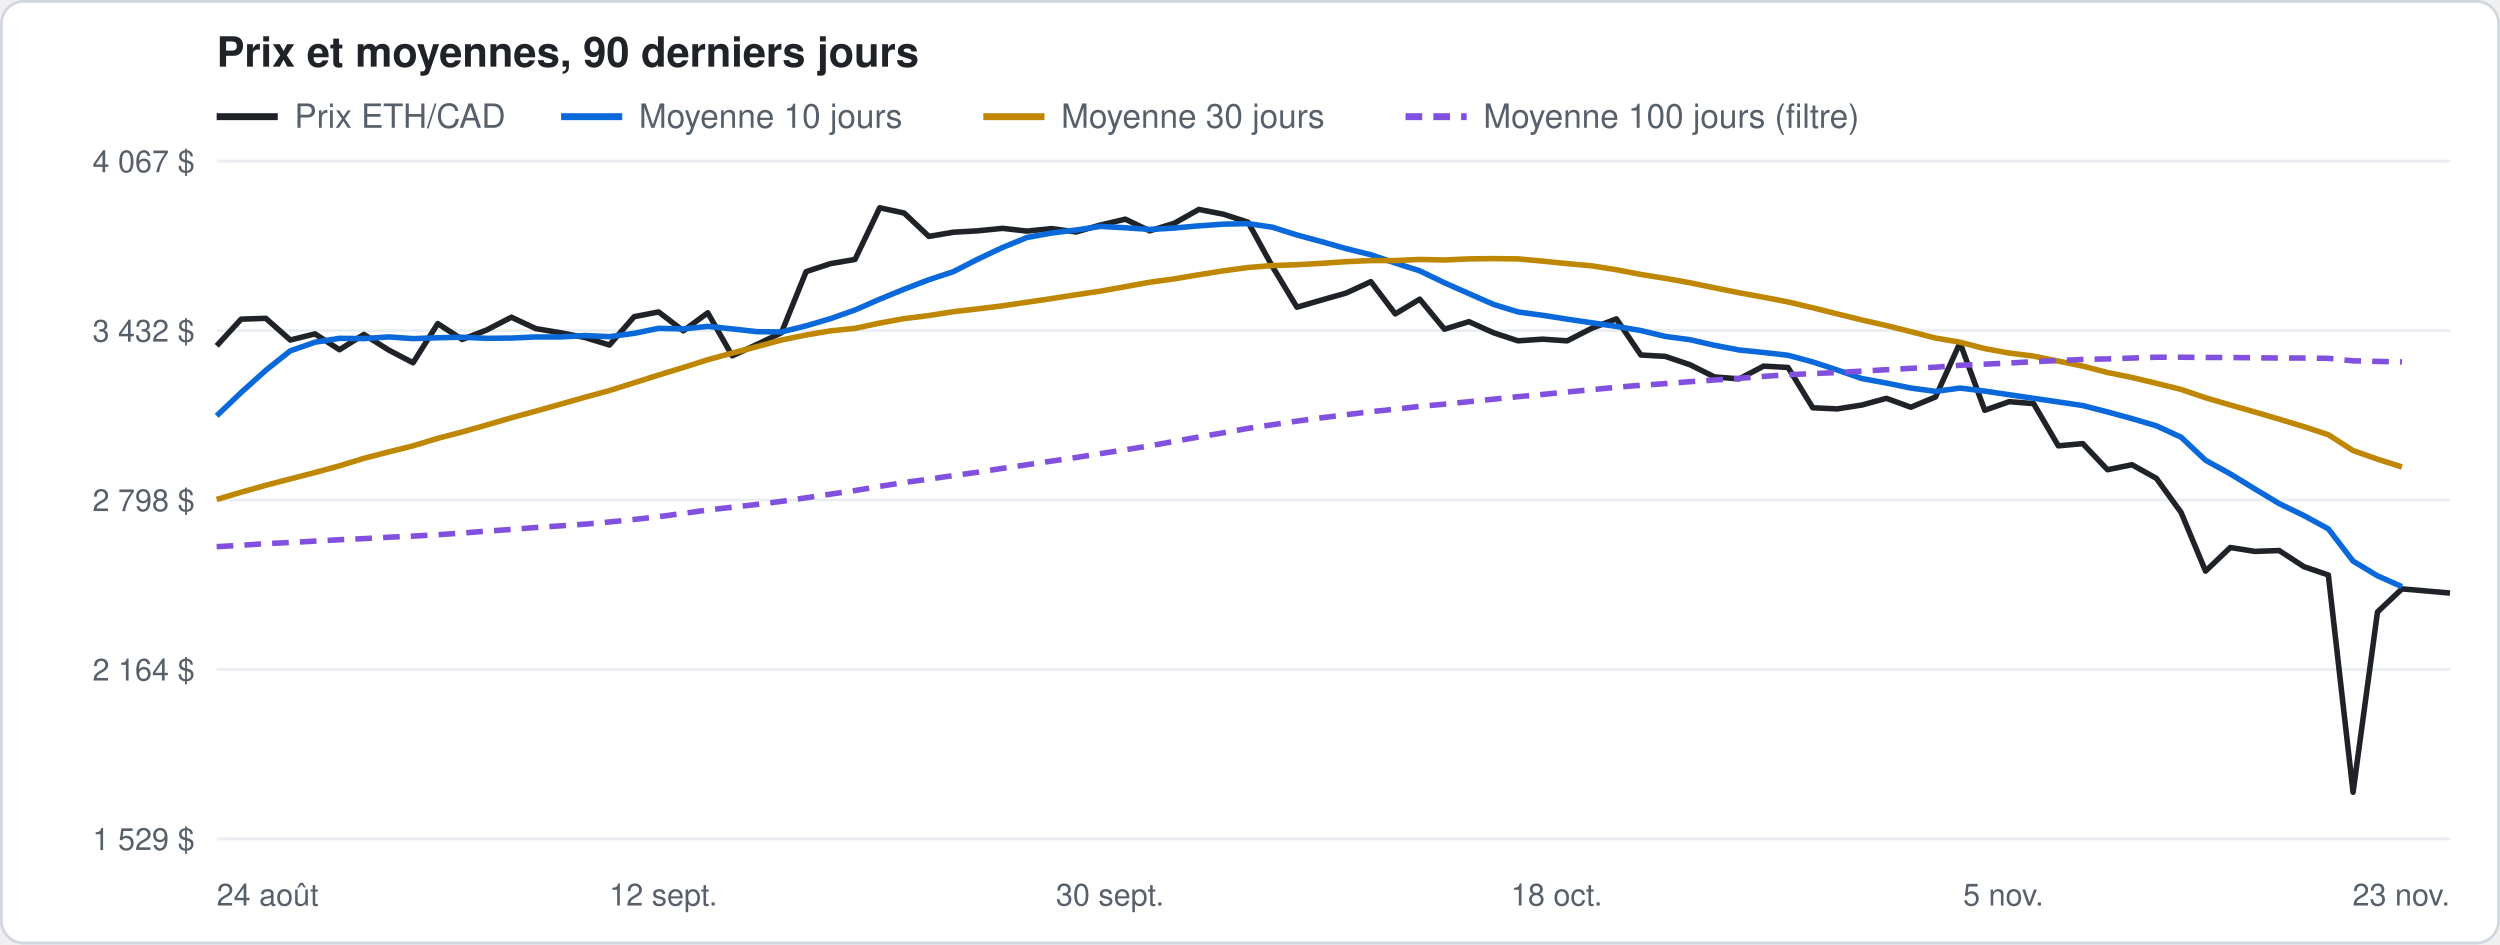
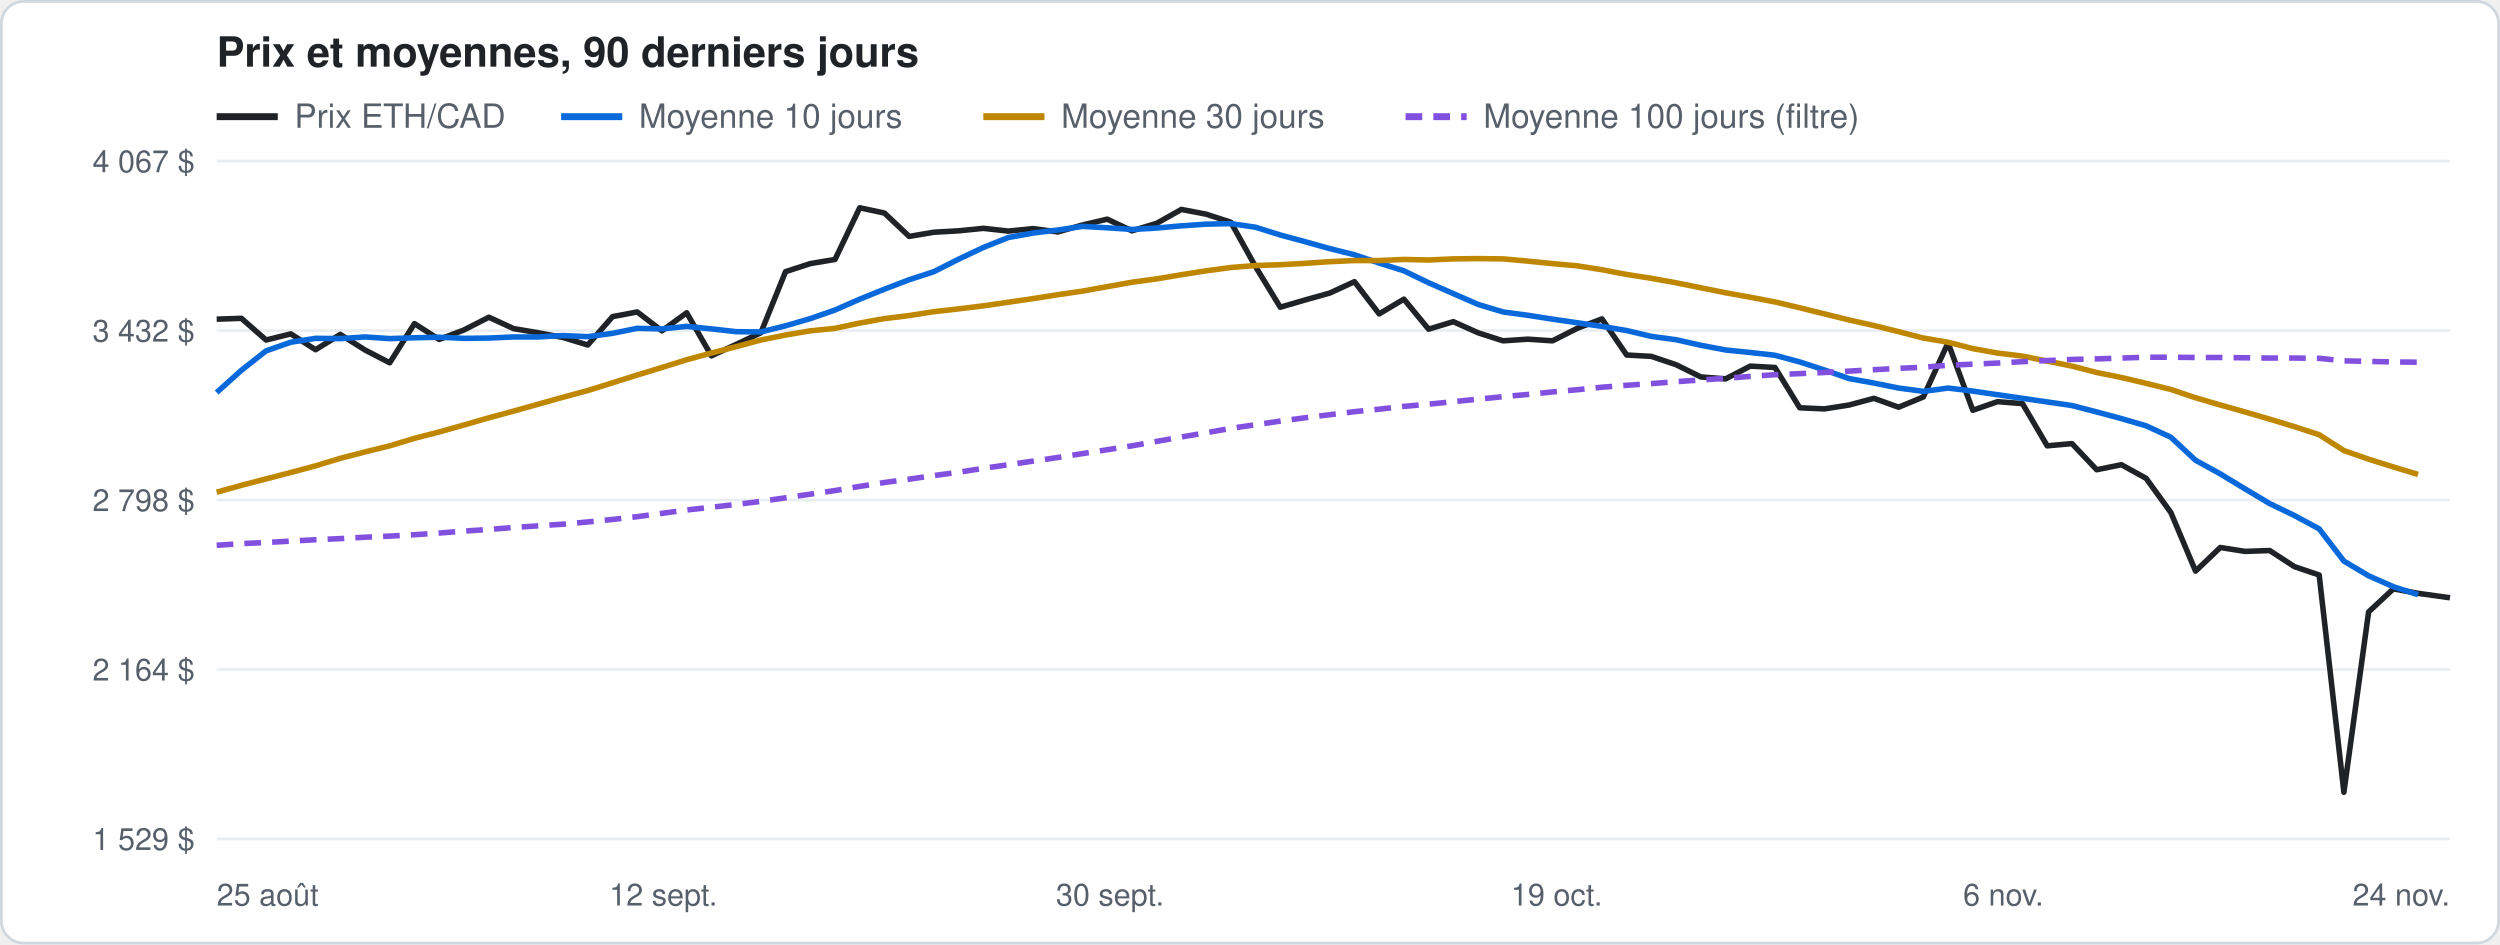
<svg xmlns="http://www.w3.org/2000/svg" width="900" height="340" viewBox="0 0 900 340" font-family="-apple-system, Segoe UI, Helvetica, Arial, sans-serif">
  <rect x="0.5" y="0.5" width="899" height="339" rx="8" fill="#ffffff" stroke="#d0d7de" />
  <text x="78" y="24" font-size="15" font-weight="600" fill="#1f2328">Prix et moyennes, 90 derniers jours</text>
  <line x1="78" y1="42" x2="100" y2="42" stroke="#1f2328" stroke-width="2.5" />
  <text x="106" y="46" font-size="12" fill="#57606a">Prix ETH/CAD</text>
  <line x1="202" y1="42" x2="224" y2="42" stroke="#0969da" stroke-width="2.5" />
  <text x="230" y="46" font-size="12" fill="#57606a">Moyenne 10 jours</text>
  <line x1="354" y1="42" x2="376" y2="42" stroke="#bf8700" stroke-width="2.5" />
  <text x="382" y="46" font-size="12" fill="#57606a">Moyenne 30 jours</text>
  <line x1="506" y1="42" x2="528" y2="42" stroke="#8250df" stroke-width="2.5" stroke-dasharray="6 4" />
  <text x="534" y="46" font-size="12" fill="#57606a">Moyenne 100 jours (filtre)</text>
  <line x1="78" y1="302.0" x2="882" y2="302.0" stroke="#eaeef2" />
  <text x="70" y="306.0" font-size="11" fill="#57606a" text-anchor="end">1 529 $</text>
  <line x1="78" y1="241.0" x2="882" y2="241.0" stroke="#eaeef2" />
  <text x="70" y="245.0" font-size="11" fill="#57606a" text-anchor="end">2 164 $</text>
  <line x1="78" y1="180.0" x2="882" y2="180.0" stroke="#eaeef2" />
  <text x="70" y="184.0" font-size="11" fill="#57606a" text-anchor="end">2 798 $</text>
  <line x1="78" y1="119.0" x2="882" y2="119.0" stroke="#eaeef2" />
  <text x="70" y="123.0" font-size="11" fill="#57606a" text-anchor="end">3 432 $</text>
  <line x1="78" y1="58.0" x2="882" y2="58.0" stroke="#eaeef2" />
  <text x="70" y="62.0" font-size="11" fill="#57606a" text-anchor="end">4 067 $</text>
-   <text x="78.0" y="326" font-size="11" fill="#57606a" text-anchor="start">24 août</text>
+   <text x="78.0" y="326" font-size="11" fill="#57606a" text-anchor="start">25 août</text>
  <text x="238.8" y="326" font-size="11" fill="#57606a" text-anchor="middle">12 sept.</text>
  <text x="399.6" y="326" font-size="11" fill="#57606a" text-anchor="middle">30 sept.</text>
-   <text x="560.4" y="326" font-size="11" fill="#57606a" text-anchor="middle">18 oct.</text>
-   <text x="721.2" y="326" font-size="11" fill="#57606a" text-anchor="middle">5 nov.</text>
-   <text x="882.0" y="326" font-size="11" fill="#57606a" text-anchor="end">23 nov.</text>
-   <polyline points="78.0,124.5 86.8,114.9 95.7,114.6 104.5,122.4 113.4,120.2 122.2,125.9 131.0,120.4 139.9,126.0 148.7,130.6 157.6,116.5 166.4,122.2 175.2,118.8 184.1,114.2 192.9,118.3 201.8,119.8 210.6,121.5 219.4,124.2 228.3,114.0 237.1,112.3 246.0,119.1 254.8,112.6 263.6,128.1 272.5,124.0 281.3,119.8 290.2,97.8 299.0,94.9 307.8,93.4 316.7,74.8 325.5,76.7 334.4,85.1 343.2,83.6 352.0,83.1 360.9,82.2 369.7,83.2 378.5,82.3 387.4,83.5 396.2,81.0 405.1,78.9 413.9,83.1 422.7,80.4 431.6,75.4 440.4,77.1 449.3,80.0 458.1,96.0 466.9,110.6 475.8,108.0 484.6,105.5 493.5,101.4 502.3,113.0 511.1,107.7 520.0,118.5 528.8,115.8 537.7,119.8 546.5,122.7 555.3,122.1 564.2,122.7 573.0,118.2 581.9,114.8 590.7,127.8 599.5,128.3 608.4,131.3 617.2,135.7 626.1,136.4 634.9,131.8 643.7,132.3 652.6,146.8 661.4,147.2 670.3,145.8 679.1,143.4 687.9,146.6 696.8,142.9 705.6,123.4 714.5,147.7 723.3,144.6 732.1,145.3 741.0,160.5 749.8,159.7 758.7,169.1 767.5,167.3 776.3,172.2 785.2,184.5 794.0,205.6 802.9,197.1 811.7,198.5 820.5,198.2 829.4,204.0 838.2,207.0 847.1,285.2 855.9,220.3 864.7,212.0 882.0,213.5" fill="none" stroke="#1f2328" stroke-width="2" stroke-linejoin="round" />
-   <polyline points="78.0,149.7 86.8,141.3 95.7,133.3 104.5,126.3 113.4,123.2 122.2,121.8 131.0,121.9 139.9,121.3 148.7,121.9 157.6,121.6 166.4,121.4 175.2,121.8 184.1,121.7 192.9,121.3 201.8,121.3 210.6,120.8 219.4,121.2 228.3,120.0 237.1,118.2 246.0,118.4 254.8,117.5 263.6,118.4 272.5,119.4 281.3,119.5 290.2,117.3 299.0,114.7 307.8,111.6 316.7,107.7 325.5,104.1 334.4,100.7 343.2,97.8 352.0,93.3 360.9,89.1 369.7,85.5 378.5,83.9 387.4,82.8 396.2,81.5 405.1,82.0 413.9,82.6 422.7,82.1 431.6,81.3 440.4,80.7 449.3,80.5 458.1,81.8 466.9,84.6 475.8,87.0 484.6,89.5 493.5,91.7 502.3,94.7 511.1,97.5 520.0,101.8 528.8,105.7 537.7,109.6 546.5,112.3 555.3,113.5 564.2,114.9 573.0,116.2 581.9,117.5 590.7,119.0 599.5,121.1 608.4,122.3 617.2,124.3 626.1,126.0 634.9,126.9 643.7,127.9 652.6,130.3 661.4,133.2 670.3,136.3 679.1,137.9 687.9,139.7 696.8,140.9 705.6,139.7 714.5,140.8 723.3,142.1 732.1,143.4 741.0,144.7 749.8,146.0 758.7,148.3 767.5,150.7 776.3,153.3 785.2,157.4 794.0,165.7 802.9,170.6 811.7,176.0 820.5,181.3 829.4,185.6 838.2,190.4 847.1,202.0 855.9,207.3 864.7,211.2" fill="none" stroke="#0969da" stroke-width="2" stroke-linejoin="round" />
-   <polyline points="78.0,179.8 86.8,177.2 95.7,174.7 104.5,172.4 113.4,170.1 122.2,167.7 131.0,165.0 139.9,162.7 148.7,160.5 157.6,157.8 166.4,155.5 175.2,153.0 184.1,150.4 192.9,148.0 201.8,145.5 210.6,143.0 219.4,140.6 228.3,137.8 237.1,135.0 246.0,132.3 254.8,129.5 263.6,127.1 272.5,124.8 281.3,122.4 290.2,120.6 299.0,119.1 307.8,118.2 316.7,116.3 325.5,114.7 334.4,113.6 343.2,112.2 352.0,111.2 360.9,110.1 369.7,108.8 378.5,107.5 387.4,106.1 396.2,104.8 405.1,103.2 413.9,101.6 422.7,100.4 431.6,98.9 440.4,97.5 449.3,96.3 458.1,95.6 466.9,95.3 475.8,94.8 484.6,94.2 493.5,93.8 502.3,93.8 511.1,93.4 520.0,93.6 528.8,93.2 537.7,93.1 546.5,93.2 555.3,94.0 564.2,94.9 573.0,95.7 581.9,97.1 590.7,98.8 599.5,100.2 608.4,101.8 617.2,103.6 626.1,105.4 634.9,107.0 643.7,108.7 652.6,110.8 661.4,113.0 670.3,115.2 679.1,117.2 687.9,119.4 696.8,121.7 705.6,123.2 714.5,125.5 723.3,127.1 732.1,128.2 741.0,130.0 749.8,131.8 758.7,134.1 767.5,135.9 776.3,138.0 785.2,140.2 794.0,143.2 802.9,145.8 811.7,148.3 820.5,150.9 829.4,153.6 838.2,156.5 847.1,162.2 855.9,165.3 864.7,168.1" fill="none" stroke="#bf8700" stroke-width="2" stroke-linejoin="round" />
-   <polyline points="78.0,196.8 86.8,196.3 95.7,195.7 104.5,195.3 113.4,194.8 122.2,194.3 131.0,193.9 139.9,193.4 148.7,193.0 157.6,192.5 166.4,191.9 175.2,191.2 184.1,190.6 192.9,189.9 201.8,189.3 210.6,188.7 219.4,187.9 228.3,187.0 237.1,186.0 246.0,184.8 254.8,183.6 263.6,182.6 272.5,181.6 281.3,180.5 290.2,179.2 299.0,177.9 307.8,176.6 316.7,175.1 325.5,173.7 334.4,172.5 343.2,171.2 352.0,170.0 360.9,168.6 369.7,167.3 378.5,166.0 387.4,164.7 396.2,163.3 405.1,161.9 413.9,160.5 422.7,158.9 431.6,157.3 440.4,155.8 449.3,154.2 458.1,152.9 466.9,151.6 475.8,150.4 484.6,149.3 493.5,148.2 502.3,147.3 511.1,146.3 520.0,145.5 528.8,144.6 537.7,143.7 546.5,142.8 555.3,142.0 564.2,141.1 573.0,140.3 581.9,139.4 590.7,138.7 599.5,138.1 608.4,137.4 617.2,136.8 626.1,136.2 634.9,135.5 643.7,134.9 652.6,134.5 661.4,134.1 670.3,133.6 679.1,133.1 687.9,132.6 696.8,132.2 705.6,131.5 714.5,131.1 723.3,130.7 732.1,130.2 741.0,129.8 749.8,129.4 758.7,129.2 767.5,128.9 776.3,128.6 785.2,128.6 794.0,128.7 802.9,128.7 811.7,128.8 820.5,128.9 829.4,128.9 838.2,129.0 847.1,129.9 855.9,130.1 864.7,130.3" fill="none" stroke="#8250df" stroke-width="2" stroke-linejoin="round" stroke-dasharray="6 4" />
+   <text x="560.4" y="326" font-size="11" fill="#57606a" text-anchor="middle">19 oct.</text>
+   <text x="721.2" y="326" font-size="11" fill="#57606a" text-anchor="middle">6 nov.</text>
+   <text x="882.0" y="326" font-size="11" fill="#57606a" text-anchor="end">24 nov.</text>
+   <polyline points="78.0,114.9 86.9,114.6 95.8,122.4 104.7,120.2 113.6,125.9 122.5,120.4 131.4,126.0 140.3,130.6 149.2,116.5 158.1,122.2 167.0,118.8 176.0,114.2 184.9,118.3 193.8,119.8 202.7,121.5 211.6,124.2 220.5,114.0 229.4,112.3 238.3,119.1 247.2,112.6 256.1,128.1 265.0,124.0 273.9,119.8 282.8,97.8 291.7,94.9 300.6,93.4 309.5,74.8 318.4,76.7 327.3,85.1 336.2,83.6 345.1,83.1 354.0,82.2 363.0,83.2 371.9,82.3 380.8,83.5 389.7,81.0 398.6,78.9 407.5,83.1 416.4,80.4 425.3,75.4 434.2,77.1 443.1,80.0 452.0,96.0 460.9,110.6 469.8,108.0 478.7,105.5 487.6,101.4 496.5,113.0 505.4,107.7 514.3,118.5 523.2,115.8 532.1,119.8 541.1,122.7 550.0,122.1 558.9,122.7 567.8,118.2 576.7,114.8 585.6,127.8 594.5,128.3 603.4,131.3 612.3,135.7 621.2,136.4 630.1,131.8 639.0,132.3 647.9,146.8 656.8,147.2 665.7,145.8 674.6,143.4 683.5,146.6 692.4,142.9 701.3,123.4 710.2,147.7 719.1,144.6 728.1,145.3 737.0,160.5 745.9,159.7 754.8,169.1 763.7,167.3 772.6,172.2 781.5,184.5 790.4,205.6 799.3,197.1 808.2,198.5 817.1,198.2 826.0,204.0 834.9,207.0 843.8,285.2 852.7,220.3 861.6,212.0 870.5,213.6 882.0,215.2" fill="none" stroke="#1f2328" stroke-width="2" stroke-linejoin="round" />
+   <polyline points="78.0,141.3 86.9,133.3 95.8,126.3 104.7,123.2 113.6,121.8 122.5,121.9 131.4,121.3 140.3,121.9 149.2,121.6 158.1,121.4 167.0,121.8 176.0,121.7 184.9,121.3 193.8,121.3 202.7,120.8 211.6,121.2 220.5,120.0 229.4,118.2 238.3,118.4 247.2,117.5 256.1,118.4 265.0,119.4 273.9,119.5 282.8,117.3 291.7,114.7 300.6,111.6 309.5,107.7 318.4,104.1 327.3,100.7 336.2,97.8 345.1,93.3 354.0,89.1 363.0,85.5 371.9,83.9 380.8,82.8 389.7,81.5 398.6,82.0 407.5,82.6 416.4,82.1 425.3,81.3 434.2,80.7 443.1,80.5 452.0,81.8 460.9,84.6 469.8,87.0 478.7,89.5 487.6,91.7 496.5,94.7 505.4,97.5 514.3,101.8 523.2,105.7 532.1,109.6 541.1,112.3 550.0,113.5 558.9,114.9 567.8,116.2 576.7,117.5 585.6,119.0 594.5,121.1 603.4,122.3 612.3,124.3 621.2,126.0 630.1,126.9 639.0,127.9 647.9,130.3 656.8,133.2 665.7,136.3 674.6,137.9 683.5,139.7 692.4,140.9 701.3,139.7 710.2,140.8 719.1,142.1 728.1,143.4 737.0,144.7 745.9,146.0 754.8,148.3 763.7,150.7 772.6,153.3 781.5,157.4 790.4,165.7 799.3,170.6 808.2,176.0 817.1,181.3 826.0,185.6 834.9,190.4 843.8,202.0 852.7,207.3 861.6,211.2 870.5,214.1" fill="none" stroke="#0969da" stroke-width="2" stroke-linejoin="round" />
+   <polyline points="78.0,177.2 86.9,174.7 95.8,172.4 104.7,170.1 113.6,167.7 122.5,165.0 131.4,162.7 140.3,160.5 149.2,157.8 158.1,155.5 167.0,153.0 176.0,150.4 184.9,148.0 193.8,145.5 202.7,143.0 211.6,140.6 220.5,137.8 229.4,135.0 238.3,132.3 247.2,129.5 256.1,127.1 265.0,124.8 273.9,122.4 282.8,120.6 291.7,119.1 300.6,118.2 309.5,116.3 318.4,114.7 327.3,113.6 336.2,112.2 345.1,111.2 354.0,110.1 363.0,108.8 371.9,107.5 380.8,106.1 389.7,104.8 398.6,103.2 407.5,101.6 416.4,100.4 425.3,98.9 434.2,97.5 443.1,96.3 452.0,95.6 460.9,95.3 469.8,94.8 478.7,94.2 487.6,93.8 496.5,93.8 505.4,93.4 514.3,93.6 523.2,93.2 532.1,93.1 541.1,93.2 550.0,94.0 558.9,94.9 567.8,95.7 576.7,97.1 585.6,98.8 594.5,100.2 603.4,101.8 612.3,103.6 621.2,105.4 630.1,107.0 639.0,108.7 647.9,110.8 656.8,113.0 665.7,115.2 674.6,117.2 683.5,119.4 692.4,121.7 701.3,123.2 710.2,125.5 719.1,127.1 728.1,128.2 737.0,130.0 745.9,131.8 754.8,134.1 763.7,135.9 772.6,138.0 781.5,140.2 790.4,143.2 799.3,145.8 808.2,148.3 817.1,150.9 826.0,153.6 834.9,156.5 843.8,162.2 852.7,165.3 861.6,168.1 870.5,170.8" fill="none" stroke="#bf8700" stroke-width="2" stroke-linejoin="round" />
+   <polyline points="78.0,196.3 86.9,195.7 95.8,195.3 104.7,194.8 113.6,194.3 122.5,193.9 131.4,193.4 140.3,193.0 149.2,192.5 158.1,191.9 167.0,191.2 176.0,190.6 184.9,189.9 193.8,189.3 202.7,188.7 211.6,187.9 220.5,187.0 229.4,186.0 238.3,184.8 247.2,183.6 256.1,182.6 265.0,181.6 273.9,180.5 282.8,179.2 291.7,177.9 300.6,176.6 309.5,175.1 318.4,173.7 327.3,172.5 336.2,171.2 345.1,170.0 354.0,168.6 363.0,167.3 371.9,166.0 380.8,164.7 389.7,163.3 398.6,161.9 407.5,160.5 416.4,158.9 425.3,157.3 434.2,155.8 443.1,154.2 452.0,152.9 460.9,151.6 469.8,150.4 478.7,149.3 487.6,148.2 496.5,147.3 505.4,146.3 514.3,145.5 523.2,144.6 532.1,143.7 541.1,142.8 550.0,142.0 558.9,141.1 567.8,140.3 576.7,139.4 585.6,138.7 594.5,138.1 603.4,137.4 612.3,136.8 621.2,136.2 630.1,135.5 639.0,134.9 647.9,134.5 656.8,134.1 665.7,133.6 674.6,133.1 683.5,132.6 692.4,132.2 701.3,131.5 710.2,131.1 719.1,130.7 728.1,130.2 737.0,129.8 745.9,129.4 754.8,129.2 763.7,128.9 772.6,128.6 781.5,128.6 790.4,128.7 799.3,128.7 808.2,128.8 817.1,128.9 826.0,128.9 834.9,129.0 843.8,129.9 852.7,130.1 861.6,130.3 870.5,130.4" fill="none" stroke="#8250df" stroke-width="2" stroke-linejoin="round" stroke-dasharray="6 4" />
</svg>
